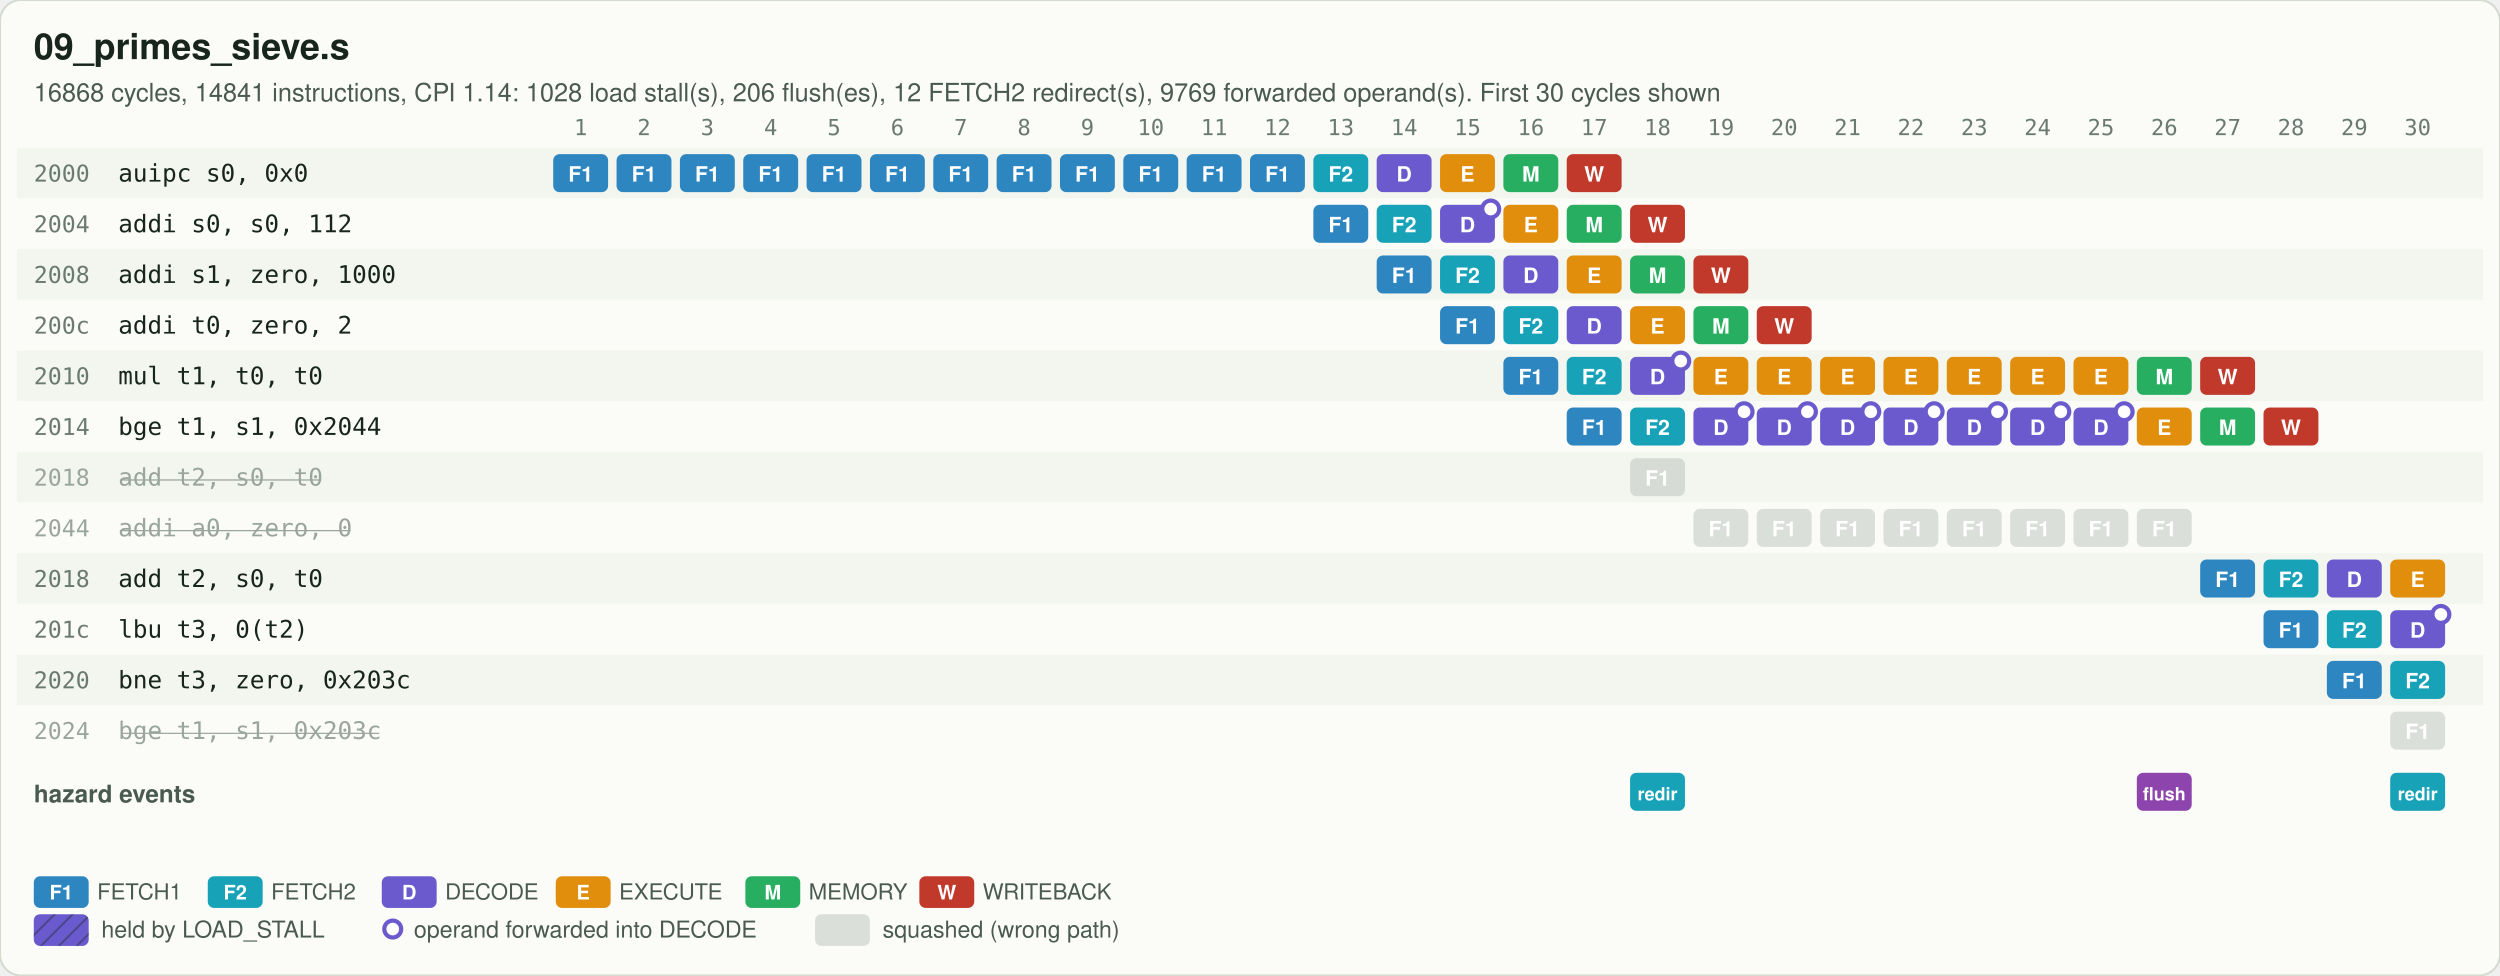
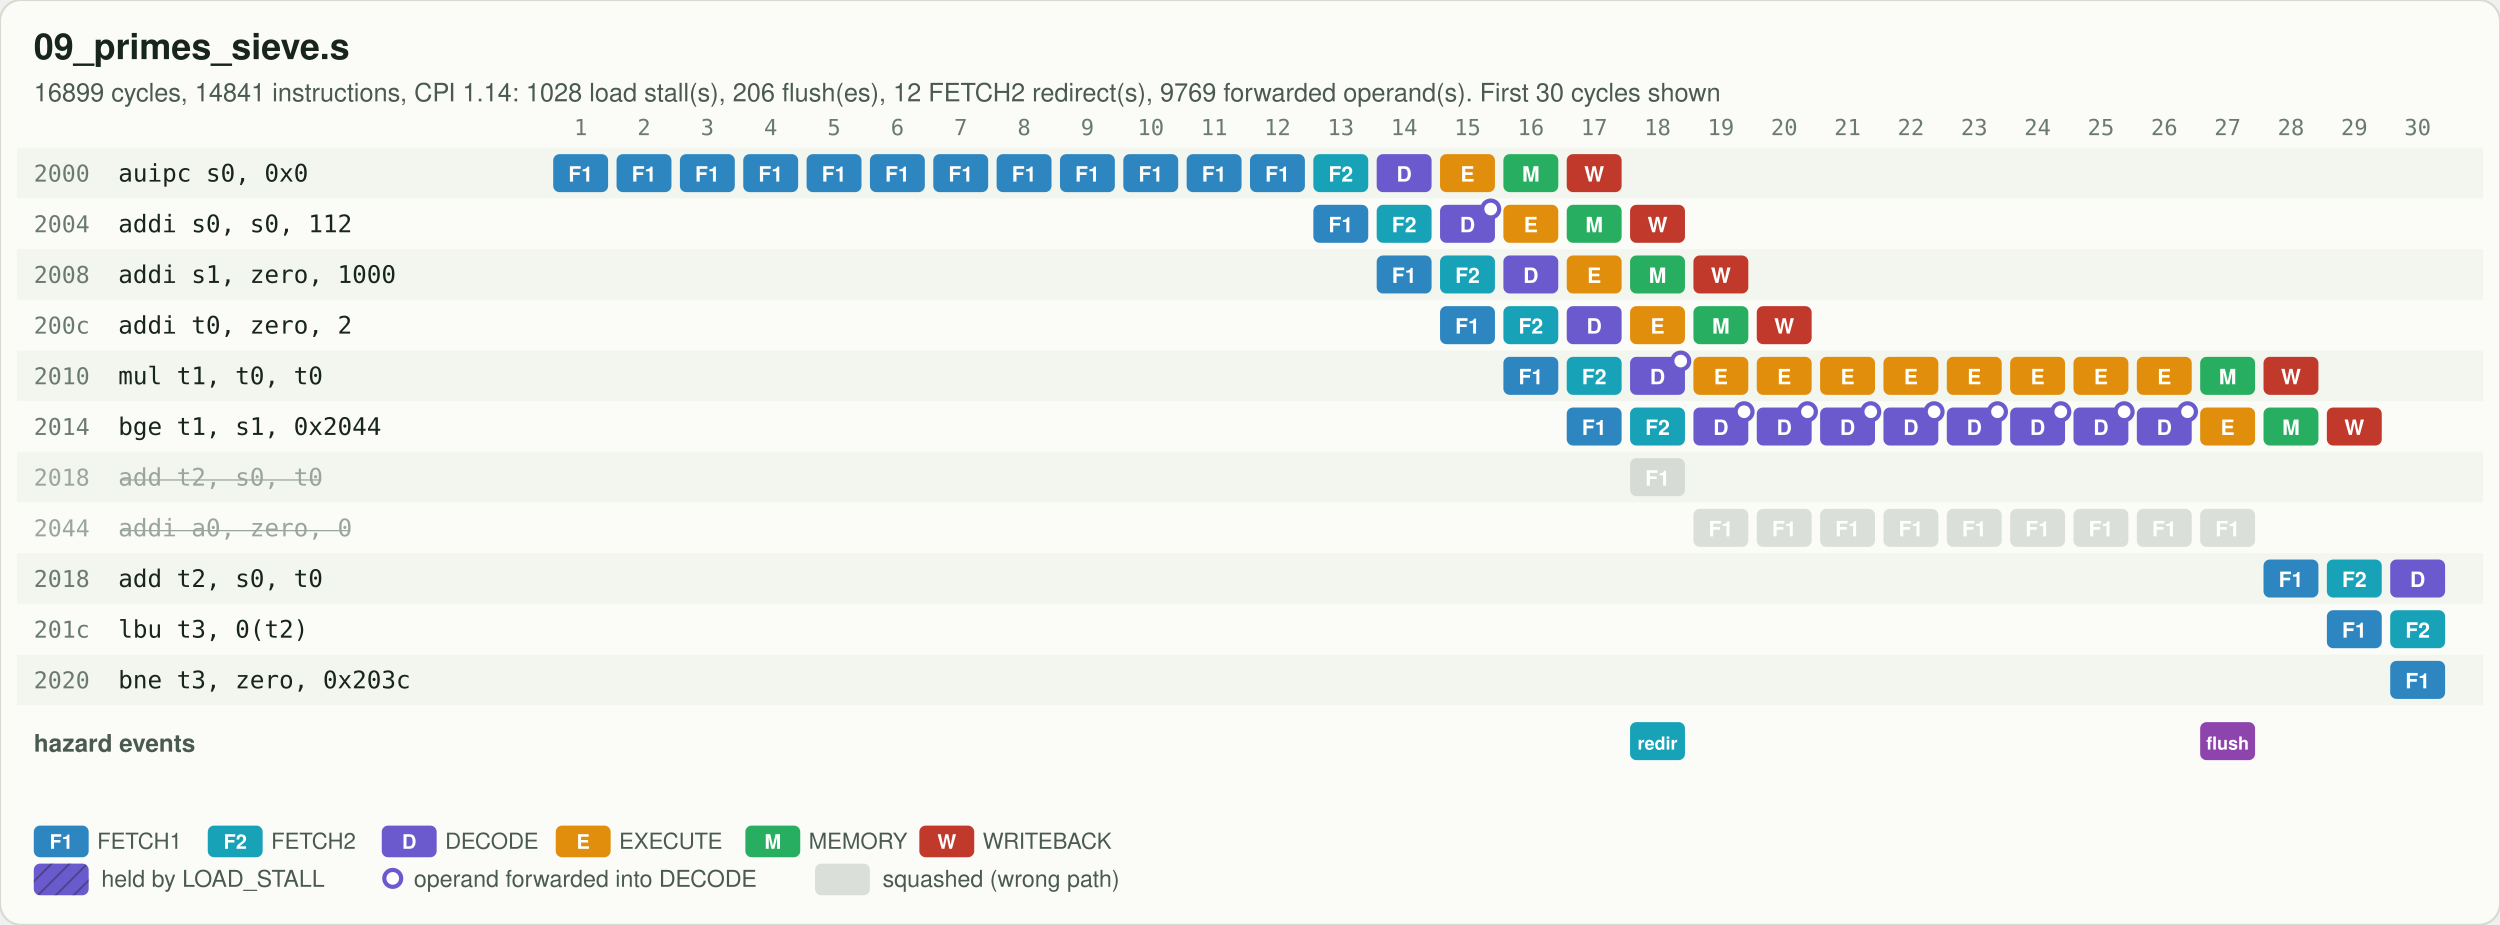
- <svg xmlns="http://www.w3.org/2000/svg" viewBox="0 0 1184 462" width="1184" height="462">
+ <svg xmlns="http://www.w3.org/2000/svg" viewBox="0 0 1184 438" width="1184" height="438">
  <defs>
    <pattern id="hatch" width="6" height="6" patternUnits="userSpaceOnUse" patternTransform="rotate(45)">
      <line x1="0" y1="0" x2="0" y2="6" stroke="#17251D" stroke-opacity="0.35" stroke-width="2" />
    </pattern>
  </defs>
  <rect width="100%" height="100%" rx="10" fill="#FBFCF8" stroke="#D5DBD0" />
  <text x="16" y="28" font-family="'IBM Plex Sans','Segoe UI',Helvetica,Arial,sans-serif" font-size="17" font-weight="600" fill="#17251D">09_primes_sieve.s</text>
-   <text x="16" y="48" font-family="'IBM Plex Sans','Segoe UI',Helvetica,Arial,sans-serif" font-size="12" fill="#4A5A50">16868 cycles, 14841 instructions, CPI 1.14: 1028 load stall(s), 206 flush(es), 12 FETCH2 redirect(s), 9769 forwarded operand(s). First 30 cycles shown</text>
+   <text x="16" y="48" font-family="'IBM Plex Sans','Segoe UI',Helvetica,Arial,sans-serif" font-size="12" fill="#4A5A50">16899 cycles, 14841 instructions, CPI 1.14: 1028 load stall(s), 206 flush(es), 12 FETCH2 redirect(s), 9769 forwarded operand(s). First 30 cycles shown</text>
  <text x="275" y="64" text-anchor="middle" font-family="'IBM Plex Mono','SFMono-Regular',Consolas,monospace" font-size="10.5" fill="#6B7A70">1</text>
  <text x="305" y="64" text-anchor="middle" font-family="'IBM Plex Mono','SFMono-Regular',Consolas,monospace" font-size="10.5" fill="#6B7A70">2</text>
  <text x="335" y="64" text-anchor="middle" font-family="'IBM Plex Mono','SFMono-Regular',Consolas,monospace" font-size="10.5" fill="#6B7A70">3</text>
  <text x="365" y="64" text-anchor="middle" font-family="'IBM Plex Mono','SFMono-Regular',Consolas,monospace" font-size="10.5" fill="#6B7A70">4</text>
  <text x="395" y="64" text-anchor="middle" font-family="'IBM Plex Mono','SFMono-Regular',Consolas,monospace" font-size="10.5" fill="#6B7A70">5</text>
  <text x="425" y="64" text-anchor="middle" font-family="'IBM Plex Mono','SFMono-Regular',Consolas,monospace" font-size="10.5" fill="#6B7A70">6</text>
  <text x="455" y="64" text-anchor="middle" font-family="'IBM Plex Mono','SFMono-Regular',Consolas,monospace" font-size="10.5" fill="#6B7A70">7</text>
  <text x="485" y="64" text-anchor="middle" font-family="'IBM Plex Mono','SFMono-Regular',Consolas,monospace" font-size="10.5" fill="#6B7A70">8</text>
  <text x="515" y="64" text-anchor="middle" font-family="'IBM Plex Mono','SFMono-Regular',Consolas,monospace" font-size="10.5" fill="#6B7A70">9</text>
  <text x="545" y="64" text-anchor="middle" font-family="'IBM Plex Mono','SFMono-Regular',Consolas,monospace" font-size="10.5" fill="#6B7A70">10</text>
  <text x="575" y="64" text-anchor="middle" font-family="'IBM Plex Mono','SFMono-Regular',Consolas,monospace" font-size="10.5" fill="#6B7A70">11</text>
  <text x="605" y="64" text-anchor="middle" font-family="'IBM Plex Mono','SFMono-Regular',Consolas,monospace" font-size="10.5" fill="#6B7A70">12</text>
  <text x="635" y="64" text-anchor="middle" font-family="'IBM Plex Mono','SFMono-Regular',Consolas,monospace" font-size="10.5" fill="#6B7A70">13</text>
  <text x="665" y="64" text-anchor="middle" font-family="'IBM Plex Mono','SFMono-Regular',Consolas,monospace" font-size="10.5" fill="#6B7A70">14</text>
  <text x="695" y="64" text-anchor="middle" font-family="'IBM Plex Mono','SFMono-Regular',Consolas,monospace" font-size="10.5" fill="#6B7A70">15</text>
  <text x="725" y="64" text-anchor="middle" font-family="'IBM Plex Mono','SFMono-Regular',Consolas,monospace" font-size="10.5" fill="#6B7A70">16</text>
  <text x="755" y="64" text-anchor="middle" font-family="'IBM Plex Mono','SFMono-Regular',Consolas,monospace" font-size="10.5" fill="#6B7A70">17</text>
  <text x="785" y="64" text-anchor="middle" font-family="'IBM Plex Mono','SFMono-Regular',Consolas,monospace" font-size="10.5" fill="#6B7A70">18</text>
  <text x="815" y="64" text-anchor="middle" font-family="'IBM Plex Mono','SFMono-Regular',Consolas,monospace" font-size="10.5" fill="#6B7A70">19</text>
  <text x="845" y="64" text-anchor="middle" font-family="'IBM Plex Mono','SFMono-Regular',Consolas,monospace" font-size="10.5" fill="#6B7A70">20</text>
  <text x="875" y="64" text-anchor="middle" font-family="'IBM Plex Mono','SFMono-Regular',Consolas,monospace" font-size="10.5" fill="#6B7A70">21</text>
  <text x="905" y="64" text-anchor="middle" font-family="'IBM Plex Mono','SFMono-Regular',Consolas,monospace" font-size="10.5" fill="#6B7A70">22</text>
  <text x="935" y="64" text-anchor="middle" font-family="'IBM Plex Mono','SFMono-Regular',Consolas,monospace" font-size="10.5" fill="#6B7A70">23</text>
  <text x="965" y="64" text-anchor="middle" font-family="'IBM Plex Mono','SFMono-Regular',Consolas,monospace" font-size="10.5" fill="#6B7A70">24</text>
  <text x="995" y="64" text-anchor="middle" font-family="'IBM Plex Mono','SFMono-Regular',Consolas,monospace" font-size="10.5" fill="#6B7A70">25</text>
  <text x="1025" y="64" text-anchor="middle" font-family="'IBM Plex Mono','SFMono-Regular',Consolas,monospace" font-size="10.5" fill="#6B7A70">26</text>
  <text x="1055" y="64" text-anchor="middle" font-family="'IBM Plex Mono','SFMono-Regular',Consolas,monospace" font-size="10.5" fill="#6B7A70">27</text>
  <text x="1085" y="64" text-anchor="middle" font-family="'IBM Plex Mono','SFMono-Regular',Consolas,monospace" font-size="10.5" fill="#6B7A70">28</text>
  <text x="1115" y="64" text-anchor="middle" font-family="'IBM Plex Mono','SFMono-Regular',Consolas,monospace" font-size="10.5" fill="#6B7A70">29</text>
  <text x="1145" y="64" text-anchor="middle" font-family="'IBM Plex Mono','SFMono-Regular',Consolas,monospace" font-size="10.5" fill="#6B7A70">30</text>
  <rect x="8" y="70" width="1168" height="24" fill="#EEF2EA" fill-opacity="0.6" />
  <text x="16" y="86" font-family="'IBM Plex Mono','SFMono-Regular',Consolas,monospace" font-size="11" fill="#6B7A70">2000</text>
  <text x="56" y="86" font-family="'IBM Plex Mono','SFMono-Regular',Consolas,monospace" font-size="11.5" fill="#17251D">auipc s0, 0x0</text>
  <rect x="262" y="73" width="26" height="18" rx="3" fill="#2E86C1" />
  <text x="275" y="86" text-anchor="middle" font-family="'IBM Plex Sans','Segoe UI',Helvetica,Arial,sans-serif" font-size="10" font-weight="700" fill="#FFFFFF">F1</text>
  <rect x="292" y="73" width="26" height="18" rx="3" fill="#2E86C1" />
  <text x="305" y="86" text-anchor="middle" font-family="'IBM Plex Sans','Segoe UI',Helvetica,Arial,sans-serif" font-size="10" font-weight="700" fill="#FFFFFF">F1</text>
  <rect x="322" y="73" width="26" height="18" rx="3" fill="#2E86C1" />
  <text x="335" y="86" text-anchor="middle" font-family="'IBM Plex Sans','Segoe UI',Helvetica,Arial,sans-serif" font-size="10" font-weight="700" fill="#FFFFFF">F1</text>
  <rect x="352" y="73" width="26" height="18" rx="3" fill="#2E86C1" />
  <text x="365" y="86" text-anchor="middle" font-family="'IBM Plex Sans','Segoe UI',Helvetica,Arial,sans-serif" font-size="10" font-weight="700" fill="#FFFFFF">F1</text>
  <rect x="382" y="73" width="26" height="18" rx="3" fill="#2E86C1" />
  <text x="395" y="86" text-anchor="middle" font-family="'IBM Plex Sans','Segoe UI',Helvetica,Arial,sans-serif" font-size="10" font-weight="700" fill="#FFFFFF">F1</text>
  <rect x="412" y="73" width="26" height="18" rx="3" fill="#2E86C1" />
  <text x="425" y="86" text-anchor="middle" font-family="'IBM Plex Sans','Segoe UI',Helvetica,Arial,sans-serif" font-size="10" font-weight="700" fill="#FFFFFF">F1</text>
  <rect x="442" y="73" width="26" height="18" rx="3" fill="#2E86C1" />
  <text x="455" y="86" text-anchor="middle" font-family="'IBM Plex Sans','Segoe UI',Helvetica,Arial,sans-serif" font-size="10" font-weight="700" fill="#FFFFFF">F1</text>
  <rect x="472" y="73" width="26" height="18" rx="3" fill="#2E86C1" />
  <text x="485" y="86" text-anchor="middle" font-family="'IBM Plex Sans','Segoe UI',Helvetica,Arial,sans-serif" font-size="10" font-weight="700" fill="#FFFFFF">F1</text>
  <rect x="502" y="73" width="26" height="18" rx="3" fill="#2E86C1" />
  <text x="515" y="86" text-anchor="middle" font-family="'IBM Plex Sans','Segoe UI',Helvetica,Arial,sans-serif" font-size="10" font-weight="700" fill="#FFFFFF">F1</text>
  <rect x="532" y="73" width="26" height="18" rx="3" fill="#2E86C1" />
  <text x="545" y="86" text-anchor="middle" font-family="'IBM Plex Sans','Segoe UI',Helvetica,Arial,sans-serif" font-size="10" font-weight="700" fill="#FFFFFF">F1</text>
  <rect x="562" y="73" width="26" height="18" rx="3" fill="#2E86C1" />
  <text x="575" y="86" text-anchor="middle" font-family="'IBM Plex Sans','Segoe UI',Helvetica,Arial,sans-serif" font-size="10" font-weight="700" fill="#FFFFFF">F1</text>
  <rect x="592" y="73" width="26" height="18" rx="3" fill="#2E86C1" />
  <text x="605" y="86" text-anchor="middle" font-family="'IBM Plex Sans','Segoe UI',Helvetica,Arial,sans-serif" font-size="10" font-weight="700" fill="#FFFFFF">F1</text>
  <rect x="622" y="73" width="26" height="18" rx="3" fill="#17A2B8" />
  <text x="635" y="86" text-anchor="middle" font-family="'IBM Plex Sans','Segoe UI',Helvetica,Arial,sans-serif" font-size="10" font-weight="700" fill="#FFFFFF">F2</text>
  <rect x="652" y="73" width="26" height="18" rx="3" fill="#6A5ACD" />
  <text x="665" y="86" text-anchor="middle" font-family="'IBM Plex Sans','Segoe UI',Helvetica,Arial,sans-serif" font-size="10" font-weight="700" fill="#FFFFFF">D</text>
  <rect x="682" y="73" width="26" height="18" rx="3" fill="#E08E0B" />
  <text x="695" y="86" text-anchor="middle" font-family="'IBM Plex Sans','Segoe UI',Helvetica,Arial,sans-serif" font-size="10" font-weight="700" fill="#FFFFFF">E</text>
  <rect x="712" y="73" width="26" height="18" rx="3" fill="#27AE60" />
  <text x="725" y="86" text-anchor="middle" font-family="'IBM Plex Sans','Segoe UI',Helvetica,Arial,sans-serif" font-size="10" font-weight="700" fill="#FFFFFF">M</text>
  <rect x="742" y="73" width="26" height="18" rx="3" fill="#C0392B" />
  <text x="755" y="86" text-anchor="middle" font-family="'IBM Plex Sans','Segoe UI',Helvetica,Arial,sans-serif" font-size="10" font-weight="700" fill="#FFFFFF">W</text>
  <text x="16" y="110" font-family="'IBM Plex Mono','SFMono-Regular',Consolas,monospace" font-size="11" fill="#6B7A70">2004</text>
  <text x="56" y="110" font-family="'IBM Plex Mono','SFMono-Regular',Consolas,monospace" font-size="11.5" fill="#17251D">addi s0, s0, 112</text>
  <rect x="622" y="97" width="26" height="18" rx="3" fill="#2E86C1" />
  <text x="635" y="110" text-anchor="middle" font-family="'IBM Plex Sans','Segoe UI',Helvetica,Arial,sans-serif" font-size="10" font-weight="700" fill="#FFFFFF">F1</text>
  <rect x="652" y="97" width="26" height="18" rx="3" fill="#17A2B8" />
  <text x="665" y="110" text-anchor="middle" font-family="'IBM Plex Sans','Segoe UI',Helvetica,Arial,sans-serif" font-size="10" font-weight="700" fill="#FFFFFF">F2</text>
  <rect x="682" y="97" width="26" height="18" rx="3" fill="#6A5ACD" />
  <text x="695" y="110" text-anchor="middle" font-family="'IBM Plex Sans','Segoe UI',Helvetica,Arial,sans-serif" font-size="10" font-weight="700" fill="#FFFFFF">D</text>
  <circle cx="706" cy="99" r="4" fill="#FFFFFF" stroke="#6A5ACD" stroke-width="2" />
  <rect x="712" y="97" width="26" height="18" rx="3" fill="#E08E0B" />
  <text x="725" y="110" text-anchor="middle" font-family="'IBM Plex Sans','Segoe UI',Helvetica,Arial,sans-serif" font-size="10" font-weight="700" fill="#FFFFFF">E</text>
  <rect x="742" y="97" width="26" height="18" rx="3" fill="#27AE60" />
  <text x="755" y="110" text-anchor="middle" font-family="'IBM Plex Sans','Segoe UI',Helvetica,Arial,sans-serif" font-size="10" font-weight="700" fill="#FFFFFF">M</text>
  <rect x="772" y="97" width="26" height="18" rx="3" fill="#C0392B" />
  <text x="785" y="110" text-anchor="middle" font-family="'IBM Plex Sans','Segoe UI',Helvetica,Arial,sans-serif" font-size="10" font-weight="700" fill="#FFFFFF">W</text>
  <rect x="8" y="118" width="1168" height="24" fill="#EEF2EA" fill-opacity="0.6" />
  <text x="16" y="134" font-family="'IBM Plex Mono','SFMono-Regular',Consolas,monospace" font-size="11" fill="#6B7A70">2008</text>
  <text x="56" y="134" font-family="'IBM Plex Mono','SFMono-Regular',Consolas,monospace" font-size="11.5" fill="#17251D">addi s1, zero, 1000</text>
  <rect x="652" y="121" width="26" height="18" rx="3" fill="#2E86C1" />
  <text x="665" y="134" text-anchor="middle" font-family="'IBM Plex Sans','Segoe UI',Helvetica,Arial,sans-serif" font-size="10" font-weight="700" fill="#FFFFFF">F1</text>
  <rect x="682" y="121" width="26" height="18" rx="3" fill="#17A2B8" />
  <text x="695" y="134" text-anchor="middle" font-family="'IBM Plex Sans','Segoe UI',Helvetica,Arial,sans-serif" font-size="10" font-weight="700" fill="#FFFFFF">F2</text>
  <rect x="712" y="121" width="26" height="18" rx="3" fill="#6A5ACD" />
  <text x="725" y="134" text-anchor="middle" font-family="'IBM Plex Sans','Segoe UI',Helvetica,Arial,sans-serif" font-size="10" font-weight="700" fill="#FFFFFF">D</text>
  <rect x="742" y="121" width="26" height="18" rx="3" fill="#E08E0B" />
  <text x="755" y="134" text-anchor="middle" font-family="'IBM Plex Sans','Segoe UI',Helvetica,Arial,sans-serif" font-size="10" font-weight="700" fill="#FFFFFF">E</text>
  <rect x="772" y="121" width="26" height="18" rx="3" fill="#27AE60" />
  <text x="785" y="134" text-anchor="middle" font-family="'IBM Plex Sans','Segoe UI',Helvetica,Arial,sans-serif" font-size="10" font-weight="700" fill="#FFFFFF">M</text>
  <rect x="802" y="121" width="26" height="18" rx="3" fill="#C0392B" />
  <text x="815" y="134" text-anchor="middle" font-family="'IBM Plex Sans','Segoe UI',Helvetica,Arial,sans-serif" font-size="10" font-weight="700" fill="#FFFFFF">W</text>
  <text x="16" y="158" font-family="'IBM Plex Mono','SFMono-Regular',Consolas,monospace" font-size="11" fill="#6B7A70">200c</text>
  <text x="56" y="158" font-family="'IBM Plex Mono','SFMono-Regular',Consolas,monospace" font-size="11.5" fill="#17251D">addi t0, zero, 2</text>
  <rect x="682" y="145" width="26" height="18" rx="3" fill="#2E86C1" />
  <text x="695" y="158" text-anchor="middle" font-family="'IBM Plex Sans','Segoe UI',Helvetica,Arial,sans-serif" font-size="10" font-weight="700" fill="#FFFFFF">F1</text>
  <rect x="712" y="145" width="26" height="18" rx="3" fill="#17A2B8" />
  <text x="725" y="158" text-anchor="middle" font-family="'IBM Plex Sans','Segoe UI',Helvetica,Arial,sans-serif" font-size="10" font-weight="700" fill="#FFFFFF">F2</text>
  <rect x="742" y="145" width="26" height="18" rx="3" fill="#6A5ACD" />
  <text x="755" y="158" text-anchor="middle" font-family="'IBM Plex Sans','Segoe UI',Helvetica,Arial,sans-serif" font-size="10" font-weight="700" fill="#FFFFFF">D</text>
  <rect x="772" y="145" width="26" height="18" rx="3" fill="#E08E0B" />
  <text x="785" y="158" text-anchor="middle" font-family="'IBM Plex Sans','Segoe UI',Helvetica,Arial,sans-serif" font-size="10" font-weight="700" fill="#FFFFFF">E</text>
  <rect x="802" y="145" width="26" height="18" rx="3" fill="#27AE60" />
  <text x="815" y="158" text-anchor="middle" font-family="'IBM Plex Sans','Segoe UI',Helvetica,Arial,sans-serif" font-size="10" font-weight="700" fill="#FFFFFF">M</text>
  <rect x="832" y="145" width="26" height="18" rx="3" fill="#C0392B" />
  <text x="845" y="158" text-anchor="middle" font-family="'IBM Plex Sans','Segoe UI',Helvetica,Arial,sans-serif" font-size="10" font-weight="700" fill="#FFFFFF">W</text>
  <rect x="8" y="166" width="1168" height="24" fill="#EEF2EA" fill-opacity="0.6" />
  <text x="16" y="182" font-family="'IBM Plex Mono','SFMono-Regular',Consolas,monospace" font-size="11" fill="#6B7A70">2010</text>
  <text x="56" y="182" font-family="'IBM Plex Mono','SFMono-Regular',Consolas,monospace" font-size="11.5" fill="#17251D">mul t1, t0, t0</text>
  <rect x="712" y="169" width="26" height="18" rx="3" fill="#2E86C1" />
  <text x="725" y="182" text-anchor="middle" font-family="'IBM Plex Sans','Segoe UI',Helvetica,Arial,sans-serif" font-size="10" font-weight="700" fill="#FFFFFF">F1</text>
  <rect x="742" y="169" width="26" height="18" rx="3" fill="#17A2B8" />
  <text x="755" y="182" text-anchor="middle" font-family="'IBM Plex Sans','Segoe UI',Helvetica,Arial,sans-serif" font-size="10" font-weight="700" fill="#FFFFFF">F2</text>
  <rect x="772" y="169" width="26" height="18" rx="3" fill="#6A5ACD" />
  <text x="785" y="182" text-anchor="middle" font-family="'IBM Plex Sans','Segoe UI',Helvetica,Arial,sans-serif" font-size="10" font-weight="700" fill="#FFFFFF">D</text>
  <circle cx="796" cy="171" r="4" fill="#FFFFFF" stroke="#6A5ACD" stroke-width="2" />
  <rect x="802" y="169" width="26" height="18" rx="3" fill="#E08E0B" />
  <text x="815" y="182" text-anchor="middle" font-family="'IBM Plex Sans','Segoe UI',Helvetica,Arial,sans-serif" font-size="10" font-weight="700" fill="#FFFFFF">E</text>
  <rect x="832" y="169" width="26" height="18" rx="3" fill="#E08E0B" />
  <text x="845" y="182" text-anchor="middle" font-family="'IBM Plex Sans','Segoe UI',Helvetica,Arial,sans-serif" font-size="10" font-weight="700" fill="#FFFFFF">E</text>
  <rect x="862" y="169" width="26" height="18" rx="3" fill="#E08E0B" />
  <text x="875" y="182" text-anchor="middle" font-family="'IBM Plex Sans','Segoe UI',Helvetica,Arial,sans-serif" font-size="10" font-weight="700" fill="#FFFFFF">E</text>
  <rect x="892" y="169" width="26" height="18" rx="3" fill="#E08E0B" />
  <text x="905" y="182" text-anchor="middle" font-family="'IBM Plex Sans','Segoe UI',Helvetica,Arial,sans-serif" font-size="10" font-weight="700" fill="#FFFFFF">E</text>
  <rect x="922" y="169" width="26" height="18" rx="3" fill="#E08E0B" />
  <text x="935" y="182" text-anchor="middle" font-family="'IBM Plex Sans','Segoe UI',Helvetica,Arial,sans-serif" font-size="10" font-weight="700" fill="#FFFFFF">E</text>
  <rect x="952" y="169" width="26" height="18" rx="3" fill="#E08E0B" />
  <text x="965" y="182" text-anchor="middle" font-family="'IBM Plex Sans','Segoe UI',Helvetica,Arial,sans-serif" font-size="10" font-weight="700" fill="#FFFFFF">E</text>
  <rect x="982" y="169" width="26" height="18" rx="3" fill="#E08E0B" />
  <text x="995" y="182" text-anchor="middle" font-family="'IBM Plex Sans','Segoe UI',Helvetica,Arial,sans-serif" font-size="10" font-weight="700" fill="#FFFFFF">E</text>
-   <rect x="1012" y="169" width="26" height="18" rx="3" fill="#27AE60" />
-   <text x="1025" y="182" text-anchor="middle" font-family="'IBM Plex Sans','Segoe UI',Helvetica,Arial,sans-serif" font-size="10" font-weight="700" fill="#FFFFFF">M</text>
-   <rect x="1042" y="169" width="26" height="18" rx="3" fill="#C0392B" />
-   <text x="1055" y="182" text-anchor="middle" font-family="'IBM Plex Sans','Segoe UI',Helvetica,Arial,sans-serif" font-size="10" font-weight="700" fill="#FFFFFF">W</text>
+   <rect x="1012" y="169" width="26" height="18" rx="3" fill="#E08E0B" />
+   <text x="1025" y="182" text-anchor="middle" font-family="'IBM Plex Sans','Segoe UI',Helvetica,Arial,sans-serif" font-size="10" font-weight="700" fill="#FFFFFF">E</text>
+   <rect x="1042" y="169" width="26" height="18" rx="3" fill="#27AE60" />
+   <text x="1055" y="182" text-anchor="middle" font-family="'IBM Plex Sans','Segoe UI',Helvetica,Arial,sans-serif" font-size="10" font-weight="700" fill="#FFFFFF">M</text>
+   <rect x="1072" y="169" width="26" height="18" rx="3" fill="#C0392B" />
+   <text x="1085" y="182" text-anchor="middle" font-family="'IBM Plex Sans','Segoe UI',Helvetica,Arial,sans-serif" font-size="10" font-weight="700" fill="#FFFFFF">W</text>
  <text x="16" y="206" font-family="'IBM Plex Mono','SFMono-Regular',Consolas,monospace" font-size="11" fill="#6B7A70">2014</text>
  <text x="56" y="206" font-family="'IBM Plex Mono','SFMono-Regular',Consolas,monospace" font-size="11.5" fill="#17251D">bge t1, s1, 0x2044</text>
  <rect x="742" y="193" width="26" height="18" rx="3" fill="#2E86C1" />
  <text x="755" y="206" text-anchor="middle" font-family="'IBM Plex Sans','Segoe UI',Helvetica,Arial,sans-serif" font-size="10" font-weight="700" fill="#FFFFFF">F1</text>
  <rect x="772" y="193" width="26" height="18" rx="3" fill="#17A2B8" />
  <text x="785" y="206" text-anchor="middle" font-family="'IBM Plex Sans','Segoe UI',Helvetica,Arial,sans-serif" font-size="10" font-weight="700" fill="#FFFFFF">F2</text>
  <rect x="802" y="193" width="26" height="18" rx="3" fill="#6A5ACD" />
  <text x="815" y="206" text-anchor="middle" font-family="'IBM Plex Sans','Segoe UI',Helvetica,Arial,sans-serif" font-size="10" font-weight="700" fill="#FFFFFF">D</text>
  <circle cx="826" cy="195" r="4" fill="#FFFFFF" stroke="#6A5ACD" stroke-width="2" />
  <rect x="832" y="193" width="26" height="18" rx="3" fill="#6A5ACD" />
  <text x="845" y="206" text-anchor="middle" font-family="'IBM Plex Sans','Segoe UI',Helvetica,Arial,sans-serif" font-size="10" font-weight="700" fill="#FFFFFF">D</text>
  <circle cx="856" cy="195" r="4" fill="#FFFFFF" stroke="#6A5ACD" stroke-width="2" />
  <rect x="862" y="193" width="26" height="18" rx="3" fill="#6A5ACD" />
  <text x="875" y="206" text-anchor="middle" font-family="'IBM Plex Sans','Segoe UI',Helvetica,Arial,sans-serif" font-size="10" font-weight="700" fill="#FFFFFF">D</text>
  <circle cx="886" cy="195" r="4" fill="#FFFFFF" stroke="#6A5ACD" stroke-width="2" />
  <rect x="892" y="193" width="26" height="18" rx="3" fill="#6A5ACD" />
  <text x="905" y="206" text-anchor="middle" font-family="'IBM Plex Sans','Segoe UI',Helvetica,Arial,sans-serif" font-size="10" font-weight="700" fill="#FFFFFF">D</text>
  <circle cx="916" cy="195" r="4" fill="#FFFFFF" stroke="#6A5ACD" stroke-width="2" />
  <rect x="922" y="193" width="26" height="18" rx="3" fill="#6A5ACD" />
  <text x="935" y="206" text-anchor="middle" font-family="'IBM Plex Sans','Segoe UI',Helvetica,Arial,sans-serif" font-size="10" font-weight="700" fill="#FFFFFF">D</text>
  <circle cx="946" cy="195" r="4" fill="#FFFFFF" stroke="#6A5ACD" stroke-width="2" />
  <rect x="952" y="193" width="26" height="18" rx="3" fill="#6A5ACD" />
  <text x="965" y="206" text-anchor="middle" font-family="'IBM Plex Sans','Segoe UI',Helvetica,Arial,sans-serif" font-size="10" font-weight="700" fill="#FFFFFF">D</text>
  <circle cx="976" cy="195" r="4" fill="#FFFFFF" stroke="#6A5ACD" stroke-width="2" />
  <rect x="982" y="193" width="26" height="18" rx="3" fill="#6A5ACD" />
  <text x="995" y="206" text-anchor="middle" font-family="'IBM Plex Sans','Segoe UI',Helvetica,Arial,sans-serif" font-size="10" font-weight="700" fill="#FFFFFF">D</text>
  <circle cx="1006" cy="195" r="4" fill="#FFFFFF" stroke="#6A5ACD" stroke-width="2" />
-   <rect x="1012" y="193" width="26" height="18" rx="3" fill="#E08E0B" />
-   <text x="1025" y="206" text-anchor="middle" font-family="'IBM Plex Sans','Segoe UI',Helvetica,Arial,sans-serif" font-size="10" font-weight="700" fill="#FFFFFF">E</text>
-   <rect x="1042" y="193" width="26" height="18" rx="3" fill="#27AE60" />
-   <text x="1055" y="206" text-anchor="middle" font-family="'IBM Plex Sans','Segoe UI',Helvetica,Arial,sans-serif" font-size="10" font-weight="700" fill="#FFFFFF">M</text>
-   <rect x="1072" y="193" width="26" height="18" rx="3" fill="#C0392B" />
-   <text x="1085" y="206" text-anchor="middle" font-family="'IBM Plex Sans','Segoe UI',Helvetica,Arial,sans-serif" font-size="10" font-weight="700" fill="#FFFFFF">W</text>
+   <rect x="1012" y="193" width="26" height="18" rx="3" fill="#6A5ACD" />
+   <text x="1025" y="206" text-anchor="middle" font-family="'IBM Plex Sans','Segoe UI',Helvetica,Arial,sans-serif" font-size="10" font-weight="700" fill="#FFFFFF">D</text>
+   <circle cx="1036" cy="195" r="4" fill="#FFFFFF" stroke="#6A5ACD" stroke-width="2" />
+   <rect x="1042" y="193" width="26" height="18" rx="3" fill="#E08E0B" />
+   <text x="1055" y="206" text-anchor="middle" font-family="'IBM Plex Sans','Segoe UI',Helvetica,Arial,sans-serif" font-size="10" font-weight="700" fill="#FFFFFF">E</text>
+   <rect x="1072" y="193" width="26" height="18" rx="3" fill="#27AE60" />
+   <text x="1085" y="206" text-anchor="middle" font-family="'IBM Plex Sans','Segoe UI',Helvetica,Arial,sans-serif" font-size="10" font-weight="700" fill="#FFFFFF">M</text>
+   <rect x="1102" y="193" width="26" height="18" rx="3" fill="#C0392B" />
+   <text x="1115" y="206" text-anchor="middle" font-family="'IBM Plex Sans','Segoe UI',Helvetica,Arial,sans-serif" font-size="10" font-weight="700" fill="#FFFFFF">W</text>
  <rect x="8" y="214" width="1168" height="24" fill="#EEF2EA" fill-opacity="0.6" />
  <text x="16" y="230" font-family="'IBM Plex Mono','SFMono-Regular',Consolas,monospace" font-size="11" fill="#9AA59D">2018</text>
  <text x="56" y="230" font-family="'IBM Plex Mono','SFMono-Regular',Consolas,monospace" font-size="11.5" fill="#9AA59D" text-decoration="line-through">add t2, s0, t0</text>
  <rect x="772" y="217" width="26" height="18" rx="3" fill="#B4BDB6" fill-opacity="0.45" />
  <text x="785" y="230" text-anchor="middle" font-family="'IBM Plex Sans','Segoe UI',Helvetica,Arial,sans-serif" font-size="10" font-weight="700" fill="#FFFFFF">F1</text>
  <text x="16" y="254" font-family="'IBM Plex Mono','SFMono-Regular',Consolas,monospace" font-size="11" fill="#9AA59D">2044</text>
  <text x="56" y="254" font-family="'IBM Plex Mono','SFMono-Regular',Consolas,monospace" font-size="11.5" fill="#9AA59D" text-decoration="line-through">addi a0, zero, 0</text>
  <rect x="802" y="241" width="26" height="18" rx="3" fill="#B4BDB6" fill-opacity="0.45" />
  <text x="815" y="254" text-anchor="middle" font-family="'IBM Plex Sans','Segoe UI',Helvetica,Arial,sans-serif" font-size="10" font-weight="700" fill="#FFFFFF">F1</text>
  <rect x="832" y="241" width="26" height="18" rx="3" fill="#B4BDB6" fill-opacity="0.45" />
  <text x="845" y="254" text-anchor="middle" font-family="'IBM Plex Sans','Segoe UI',Helvetica,Arial,sans-serif" font-size="10" font-weight="700" fill="#FFFFFF">F1</text>
  <rect x="862" y="241" width="26" height="18" rx="3" fill="#B4BDB6" fill-opacity="0.45" />
  <text x="875" y="254" text-anchor="middle" font-family="'IBM Plex Sans','Segoe UI',Helvetica,Arial,sans-serif" font-size="10" font-weight="700" fill="#FFFFFF">F1</text>
  <rect x="892" y="241" width="26" height="18" rx="3" fill="#B4BDB6" fill-opacity="0.45" />
  <text x="905" y="254" text-anchor="middle" font-family="'IBM Plex Sans','Segoe UI',Helvetica,Arial,sans-serif" font-size="10" font-weight="700" fill="#FFFFFF">F1</text>
  <rect x="922" y="241" width="26" height="18" rx="3" fill="#B4BDB6" fill-opacity="0.45" />
  <text x="935" y="254" text-anchor="middle" font-family="'IBM Plex Sans','Segoe UI',Helvetica,Arial,sans-serif" font-size="10" font-weight="700" fill="#FFFFFF">F1</text>
  <rect x="952" y="241" width="26" height="18" rx="3" fill="#B4BDB6" fill-opacity="0.45" />
  <text x="965" y="254" text-anchor="middle" font-family="'IBM Plex Sans','Segoe UI',Helvetica,Arial,sans-serif" font-size="10" font-weight="700" fill="#FFFFFF">F1</text>
  <rect x="982" y="241" width="26" height="18" rx="3" fill="#B4BDB6" fill-opacity="0.45" />
  <text x="995" y="254" text-anchor="middle" font-family="'IBM Plex Sans','Segoe UI',Helvetica,Arial,sans-serif" font-size="10" font-weight="700" fill="#FFFFFF">F1</text>
  <rect x="1012" y="241" width="26" height="18" rx="3" fill="#B4BDB6" fill-opacity="0.45" />
  <text x="1025" y="254" text-anchor="middle" font-family="'IBM Plex Sans','Segoe UI',Helvetica,Arial,sans-serif" font-size="10" font-weight="700" fill="#FFFFFF">F1</text>
+   <rect x="1042" y="241" width="26" height="18" rx="3" fill="#B4BDB6" fill-opacity="0.45" />
+   <text x="1055" y="254" text-anchor="middle" font-family="'IBM Plex Sans','Segoe UI',Helvetica,Arial,sans-serif" font-size="10" font-weight="700" fill="#FFFFFF">F1</text>
  <rect x="8" y="262" width="1168" height="24" fill="#EEF2EA" fill-opacity="0.6" />
  <text x="16" y="278" font-family="'IBM Plex Mono','SFMono-Regular',Consolas,monospace" font-size="11" fill="#6B7A70">2018</text>
  <text x="56" y="278" font-family="'IBM Plex Mono','SFMono-Regular',Consolas,monospace" font-size="11.5" fill="#17251D">add t2, s0, t0</text>
-   <rect x="1042" y="265" width="26" height="18" rx="3" fill="#2E86C1" />
-   <text x="1055" y="278" text-anchor="middle" font-family="'IBM Plex Sans','Segoe UI',Helvetica,Arial,sans-serif" font-size="10" font-weight="700" fill="#FFFFFF">F1</text>
-   <rect x="1072" y="265" width="26" height="18" rx="3" fill="#17A2B8" />
-   <text x="1085" y="278" text-anchor="middle" font-family="'IBM Plex Sans','Segoe UI',Helvetica,Arial,sans-serif" font-size="10" font-weight="700" fill="#FFFFFF">F2</text>
-   <rect x="1102" y="265" width="26" height="18" rx="3" fill="#6A5ACD" />
-   <text x="1115" y="278" text-anchor="middle" font-family="'IBM Plex Sans','Segoe UI',Helvetica,Arial,sans-serif" font-size="10" font-weight="700" fill="#FFFFFF">D</text>
-   <rect x="1132" y="265" width="26" height="18" rx="3" fill="#E08E0B" />
-   <text x="1145" y="278" text-anchor="middle" font-family="'IBM Plex Sans','Segoe UI',Helvetica,Arial,sans-serif" font-size="10" font-weight="700" fill="#FFFFFF">E</text>
+   <rect x="1072" y="265" width="26" height="18" rx="3" fill="#2E86C1" />
+   <text x="1085" y="278" text-anchor="middle" font-family="'IBM Plex Sans','Segoe UI',Helvetica,Arial,sans-serif" font-size="10" font-weight="700" fill="#FFFFFF">F1</text>
+   <rect x="1102" y="265" width="26" height="18" rx="3" fill="#17A2B8" />
+   <text x="1115" y="278" text-anchor="middle" font-family="'IBM Plex Sans','Segoe UI',Helvetica,Arial,sans-serif" font-size="10" font-weight="700" fill="#FFFFFF">F2</text>
+   <rect x="1132" y="265" width="26" height="18" rx="3" fill="#6A5ACD" />
+   <text x="1145" y="278" text-anchor="middle" font-family="'IBM Plex Sans','Segoe UI',Helvetica,Arial,sans-serif" font-size="10" font-weight="700" fill="#FFFFFF">D</text>
  <text x="16" y="302" font-family="'IBM Plex Mono','SFMono-Regular',Consolas,monospace" font-size="11" fill="#6B7A70">201c</text>
  <text x="56" y="302" font-family="'IBM Plex Mono','SFMono-Regular',Consolas,monospace" font-size="11.5" fill="#17251D">lbu t3, 0(t2)</text>
-   <rect x="1072" y="289" width="26" height="18" rx="3" fill="#2E86C1" />
-   <text x="1085" y="302" text-anchor="middle" font-family="'IBM Plex Sans','Segoe UI',Helvetica,Arial,sans-serif" font-size="10" font-weight="700" fill="#FFFFFF">F1</text>
-   <rect x="1102" y="289" width="26" height="18" rx="3" fill="#17A2B8" />
-   <text x="1115" y="302" text-anchor="middle" font-family="'IBM Plex Sans','Segoe UI',Helvetica,Arial,sans-serif" font-size="10" font-weight="700" fill="#FFFFFF">F2</text>
-   <rect x="1132" y="289" width="26" height="18" rx="3" fill="#6A5ACD" />
-   <text x="1145" y="302" text-anchor="middle" font-family="'IBM Plex Sans','Segoe UI',Helvetica,Arial,sans-serif" font-size="10" font-weight="700" fill="#FFFFFF">D</text>
-   <circle cx="1156" cy="291" r="4" fill="#FFFFFF" stroke="#6A5ACD" stroke-width="2" />
+   <rect x="1102" y="289" width="26" height="18" rx="3" fill="#2E86C1" />
+   <text x="1115" y="302" text-anchor="middle" font-family="'IBM Plex Sans','Segoe UI',Helvetica,Arial,sans-serif" font-size="10" font-weight="700" fill="#FFFFFF">F1</text>
+   <rect x="1132" y="289" width="26" height="18" rx="3" fill="#17A2B8" />
+   <text x="1145" y="302" text-anchor="middle" font-family="'IBM Plex Sans','Segoe UI',Helvetica,Arial,sans-serif" font-size="10" font-weight="700" fill="#FFFFFF">F2</text>
  <rect x="8" y="310" width="1168" height="24" fill="#EEF2EA" fill-opacity="0.6" />
  <text x="16" y="326" font-family="'IBM Plex Mono','SFMono-Regular',Consolas,monospace" font-size="11" fill="#6B7A70">2020</text>
  <text x="56" y="326" font-family="'IBM Plex Mono','SFMono-Regular',Consolas,monospace" font-size="11.5" fill="#17251D">bne t3, zero, 0x203c</text>
-   <rect x="1102" y="313" width="26" height="18" rx="3" fill="#2E86C1" />
-   <text x="1115" y="326" text-anchor="middle" font-family="'IBM Plex Sans','Segoe UI',Helvetica,Arial,sans-serif" font-size="10" font-weight="700" fill="#FFFFFF">F1</text>
-   <rect x="1132" y="313" width="26" height="18" rx="3" fill="#17A2B8" />
-   <text x="1145" y="326" text-anchor="middle" font-family="'IBM Plex Sans','Segoe UI',Helvetica,Arial,sans-serif" font-size="10" font-weight="700" fill="#FFFFFF">F2</text>
-   <text x="16" y="350" font-family="'IBM Plex Mono','SFMono-Regular',Consolas,monospace" font-size="11" fill="#9AA59D">2024</text>
-   <text x="56" y="350" font-family="'IBM Plex Mono','SFMono-Regular',Consolas,monospace" font-size="11.5" fill="#9AA59D" text-decoration="line-through">bge t1, s1, 0x203c</text>
-   <rect x="1132" y="337" width="26" height="18" rx="3" fill="#B4BDB6" fill-opacity="0.45" />
-   <text x="1145" y="350" text-anchor="middle" font-family="'IBM Plex Sans','Segoe UI',Helvetica,Arial,sans-serif" font-size="10" font-weight="700" fill="#FFFFFF">F1</text>
-   <text x="16" y="380" font-family="'IBM Plex Sans','Segoe UI',Helvetica,Arial,sans-serif" font-size="11.5" font-weight="600" fill="#4A5A50">hazard events</text>
-   <rect x="772" y="366" width="26" height="18" rx="3" fill="#17A2B8" />
-   <text x="785" y="379" text-anchor="middle" font-family="'IBM Plex Sans','Segoe UI',Helvetica,Arial,sans-serif" font-size="8.5" font-weight="700" fill="#FFF">redir</text>
-   <rect x="1012" y="366" width="26" height="18" rx="3" fill="#8E44AD" />
-   <text x="1025" y="379" text-anchor="middle" font-family="'IBM Plex Sans','Segoe UI',Helvetica,Arial,sans-serif" font-size="8.5" font-weight="700" fill="#FFF">flush</text>
-   <rect x="1132" y="366" width="26" height="18" rx="3" fill="#17A2B8" />
-   <text x="1145" y="379" text-anchor="middle" font-family="'IBM Plex Sans','Segoe UI',Helvetica,Arial,sans-serif" font-size="8.5" font-weight="700" fill="#FFF">redir</text>
-   <rect x="16" y="415" width="26" height="15" rx="3" fill="#2E86C1" />
-   <text x="29" y="426" text-anchor="middle" font-family="'IBM Plex Sans','Segoe UI',Helvetica,Arial,sans-serif" font-size="9.5" font-weight="700" fill="#FFF">F1</text>
-   <text x="46" y="426" font-family="'IBM Plex Sans','Segoe UI',Helvetica,Arial,sans-serif" font-size="10.5" fill="#4A5A50">FETCH1</text>
-   <rect x="98.4" y="415" width="26" height="15" rx="3" fill="#17A2B8" />
-   <text x="111.4" y="426" text-anchor="middle" font-family="'IBM Plex Sans','Segoe UI',Helvetica,Arial,sans-serif" font-size="9.5" font-weight="700" fill="#FFF">F2</text>
-   <text x="128.4" y="426" font-family="'IBM Plex Sans','Segoe UI',Helvetica,Arial,sans-serif" font-size="10.5" fill="#4A5A50">FETCH2</text>
-   <rect x="180.8" y="415" width="26" height="15" rx="3" fill="#6A5ACD" />
-   <text x="193.8" y="426" text-anchor="middle" font-family="'IBM Plex Sans','Segoe UI',Helvetica,Arial,sans-serif" font-size="9.5" font-weight="700" fill="#FFF">D</text>
-   <text x="210.8" y="426" font-family="'IBM Plex Sans','Segoe UI',Helvetica,Arial,sans-serif" font-size="10.5" fill="#4A5A50">DECODE</text>
-   <rect x="263.2" y="415" width="26" height="15" rx="3" fill="#E08E0B" />
-   <text x="276.2" y="426" text-anchor="middle" font-family="'IBM Plex Sans','Segoe UI',Helvetica,Arial,sans-serif" font-size="9.5" font-weight="700" fill="#FFF">E</text>
-   <text x="293.2" y="426" font-family="'IBM Plex Sans','Segoe UI',Helvetica,Arial,sans-serif" font-size="10.5" fill="#4A5A50">EXECUTE</text>
-   <rect x="353" y="415" width="26" height="15" rx="3" fill="#27AE60" />
-   <text x="366" y="426" text-anchor="middle" font-family="'IBM Plex Sans','Segoe UI',Helvetica,Arial,sans-serif" font-size="9.5" font-weight="700" fill="#FFF">M</text>
-   <text x="383" y="426" font-family="'IBM Plex Sans','Segoe UI',Helvetica,Arial,sans-serif" font-size="10.5" fill="#4A5A50">MEMORY</text>
-   <rect x="435.4" y="415" width="26" height="15" rx="3" fill="#C0392B" />
-   <text x="448.4" y="426" text-anchor="middle" font-family="'IBM Plex Sans','Segoe UI',Helvetica,Arial,sans-serif" font-size="9.5" font-weight="700" fill="#FFF">W</text>
-   <text x="465.4" y="426" font-family="'IBM Plex Sans','Segoe UI',Helvetica,Arial,sans-serif" font-size="10.5" fill="#4A5A50">WRITEBACK</text>
-   <rect x="16" y="433" width="26" height="15" rx="3" fill="#6A5ACD" />
-   <rect x="16" y="433" width="26" height="15" rx="3" fill="url(#hatch)" />
-   <text x="48" y="444" font-family="'IBM Plex Sans','Segoe UI',Helvetica,Arial,sans-serif" font-size="11" fill="#4A5A50">held by LOAD_STALL</text>
-   <circle cx="186" cy="440" r="4" fill="#FFF" stroke="#6A5ACD" stroke-width="2" />
-   <text x="196" y="444" font-family="'IBM Plex Sans','Segoe UI',Helvetica,Arial,sans-serif" font-size="11" fill="#4A5A50">operand forwarded into DECODE</text>
-   <rect x="386" y="433" width="26" height="15" rx="3" fill="#B4BDB6" fill-opacity="0.45" />
-   <text x="418" y="444" font-family="'IBM Plex Sans','Segoe UI',Helvetica,Arial,sans-serif" font-size="11" fill="#4A5A50">squashed (wrong path)</text>
+   <rect x="1132" y="313" width="26" height="18" rx="3" fill="#2E86C1" />
+   <text x="1145" y="326" text-anchor="middle" font-family="'IBM Plex Sans','Segoe UI',Helvetica,Arial,sans-serif" font-size="10" font-weight="700" fill="#FFFFFF">F1</text>
+   <text x="16" y="356" font-family="'IBM Plex Sans','Segoe UI',Helvetica,Arial,sans-serif" font-size="11.5" font-weight="600" fill="#4A5A50">hazard events</text>
+   <rect x="772" y="342" width="26" height="18" rx="3" fill="#17A2B8" />
+   <text x="785" y="355" text-anchor="middle" font-family="'IBM Plex Sans','Segoe UI',Helvetica,Arial,sans-serif" font-size="8.5" font-weight="700" fill="#FFF">redir</text>
+   <rect x="1042" y="342" width="26" height="18" rx="3" fill="#8E44AD" />
+   <text x="1055" y="355" text-anchor="middle" font-family="'IBM Plex Sans','Segoe UI',Helvetica,Arial,sans-serif" font-size="8.5" font-weight="700" fill="#FFF">flush</text>
+   <rect x="16" y="391" width="26" height="15" rx="3" fill="#2E86C1" />
+   <text x="29" y="402" text-anchor="middle" font-family="'IBM Plex Sans','Segoe UI',Helvetica,Arial,sans-serif" font-size="9.5" font-weight="700" fill="#FFF">F1</text>
+   <text x="46" y="402" font-family="'IBM Plex Sans','Segoe UI',Helvetica,Arial,sans-serif" font-size="10.5" fill="#4A5A50">FETCH1</text>
+   <rect x="98.4" y="391" width="26" height="15" rx="3" fill="#17A2B8" />
+   <text x="111.4" y="402" text-anchor="middle" font-family="'IBM Plex Sans','Segoe UI',Helvetica,Arial,sans-serif" font-size="9.5" font-weight="700" fill="#FFF">F2</text>
+   <text x="128.4" y="402" font-family="'IBM Plex Sans','Segoe UI',Helvetica,Arial,sans-serif" font-size="10.5" fill="#4A5A50">FETCH2</text>
+   <rect x="180.8" y="391" width="26" height="15" rx="3" fill="#6A5ACD" />
+   <text x="193.8" y="402" text-anchor="middle" font-family="'IBM Plex Sans','Segoe UI',Helvetica,Arial,sans-serif" font-size="9.5" font-weight="700" fill="#FFF">D</text>
+   <text x="210.8" y="402" font-family="'IBM Plex Sans','Segoe UI',Helvetica,Arial,sans-serif" font-size="10.5" fill="#4A5A50">DECODE</text>
+   <rect x="263.2" y="391" width="26" height="15" rx="3" fill="#E08E0B" />
+   <text x="276.2" y="402" text-anchor="middle" font-family="'IBM Plex Sans','Segoe UI',Helvetica,Arial,sans-serif" font-size="9.5" font-weight="700" fill="#FFF">E</text>
+   <text x="293.2" y="402" font-family="'IBM Plex Sans','Segoe UI',Helvetica,Arial,sans-serif" font-size="10.5" fill="#4A5A50">EXECUTE</text>
+   <rect x="353" y="391" width="26" height="15" rx="3" fill="#27AE60" />
+   <text x="366" y="402" text-anchor="middle" font-family="'IBM Plex Sans','Segoe UI',Helvetica,Arial,sans-serif" font-size="9.5" font-weight="700" fill="#FFF">M</text>
+   <text x="383" y="402" font-family="'IBM Plex Sans','Segoe UI',Helvetica,Arial,sans-serif" font-size="10.5" fill="#4A5A50">MEMORY</text>
+   <rect x="435.4" y="391" width="26" height="15" rx="3" fill="#C0392B" />
+   <text x="448.4" y="402" text-anchor="middle" font-family="'IBM Plex Sans','Segoe UI',Helvetica,Arial,sans-serif" font-size="9.5" font-weight="700" fill="#FFF">W</text>
+   <text x="465.4" y="402" font-family="'IBM Plex Sans','Segoe UI',Helvetica,Arial,sans-serif" font-size="10.5" fill="#4A5A50">WRITEBACK</text>
+   <rect x="16" y="409" width="26" height="15" rx="3" fill="#6A5ACD" />
+   <rect x="16" y="409" width="26" height="15" rx="3" fill="url(#hatch)" />
+   <text x="48" y="420" font-family="'IBM Plex Sans','Segoe UI',Helvetica,Arial,sans-serif" font-size="11" fill="#4A5A50">held by LOAD_STALL</text>
+   <circle cx="186" cy="416" r="4" fill="#FFF" stroke="#6A5ACD" stroke-width="2" />
+   <text x="196" y="420" font-family="'IBM Plex Sans','Segoe UI',Helvetica,Arial,sans-serif" font-size="11" fill="#4A5A50">operand forwarded into DECODE</text>
+   <rect x="386" y="409" width="26" height="15" rx="3" fill="#B4BDB6" fill-opacity="0.45" />
+   <text x="418" y="420" font-family="'IBM Plex Sans','Segoe UI',Helvetica,Arial,sans-serif" font-size="11" fill="#4A5A50">squashed (wrong path)</text>
</svg>
